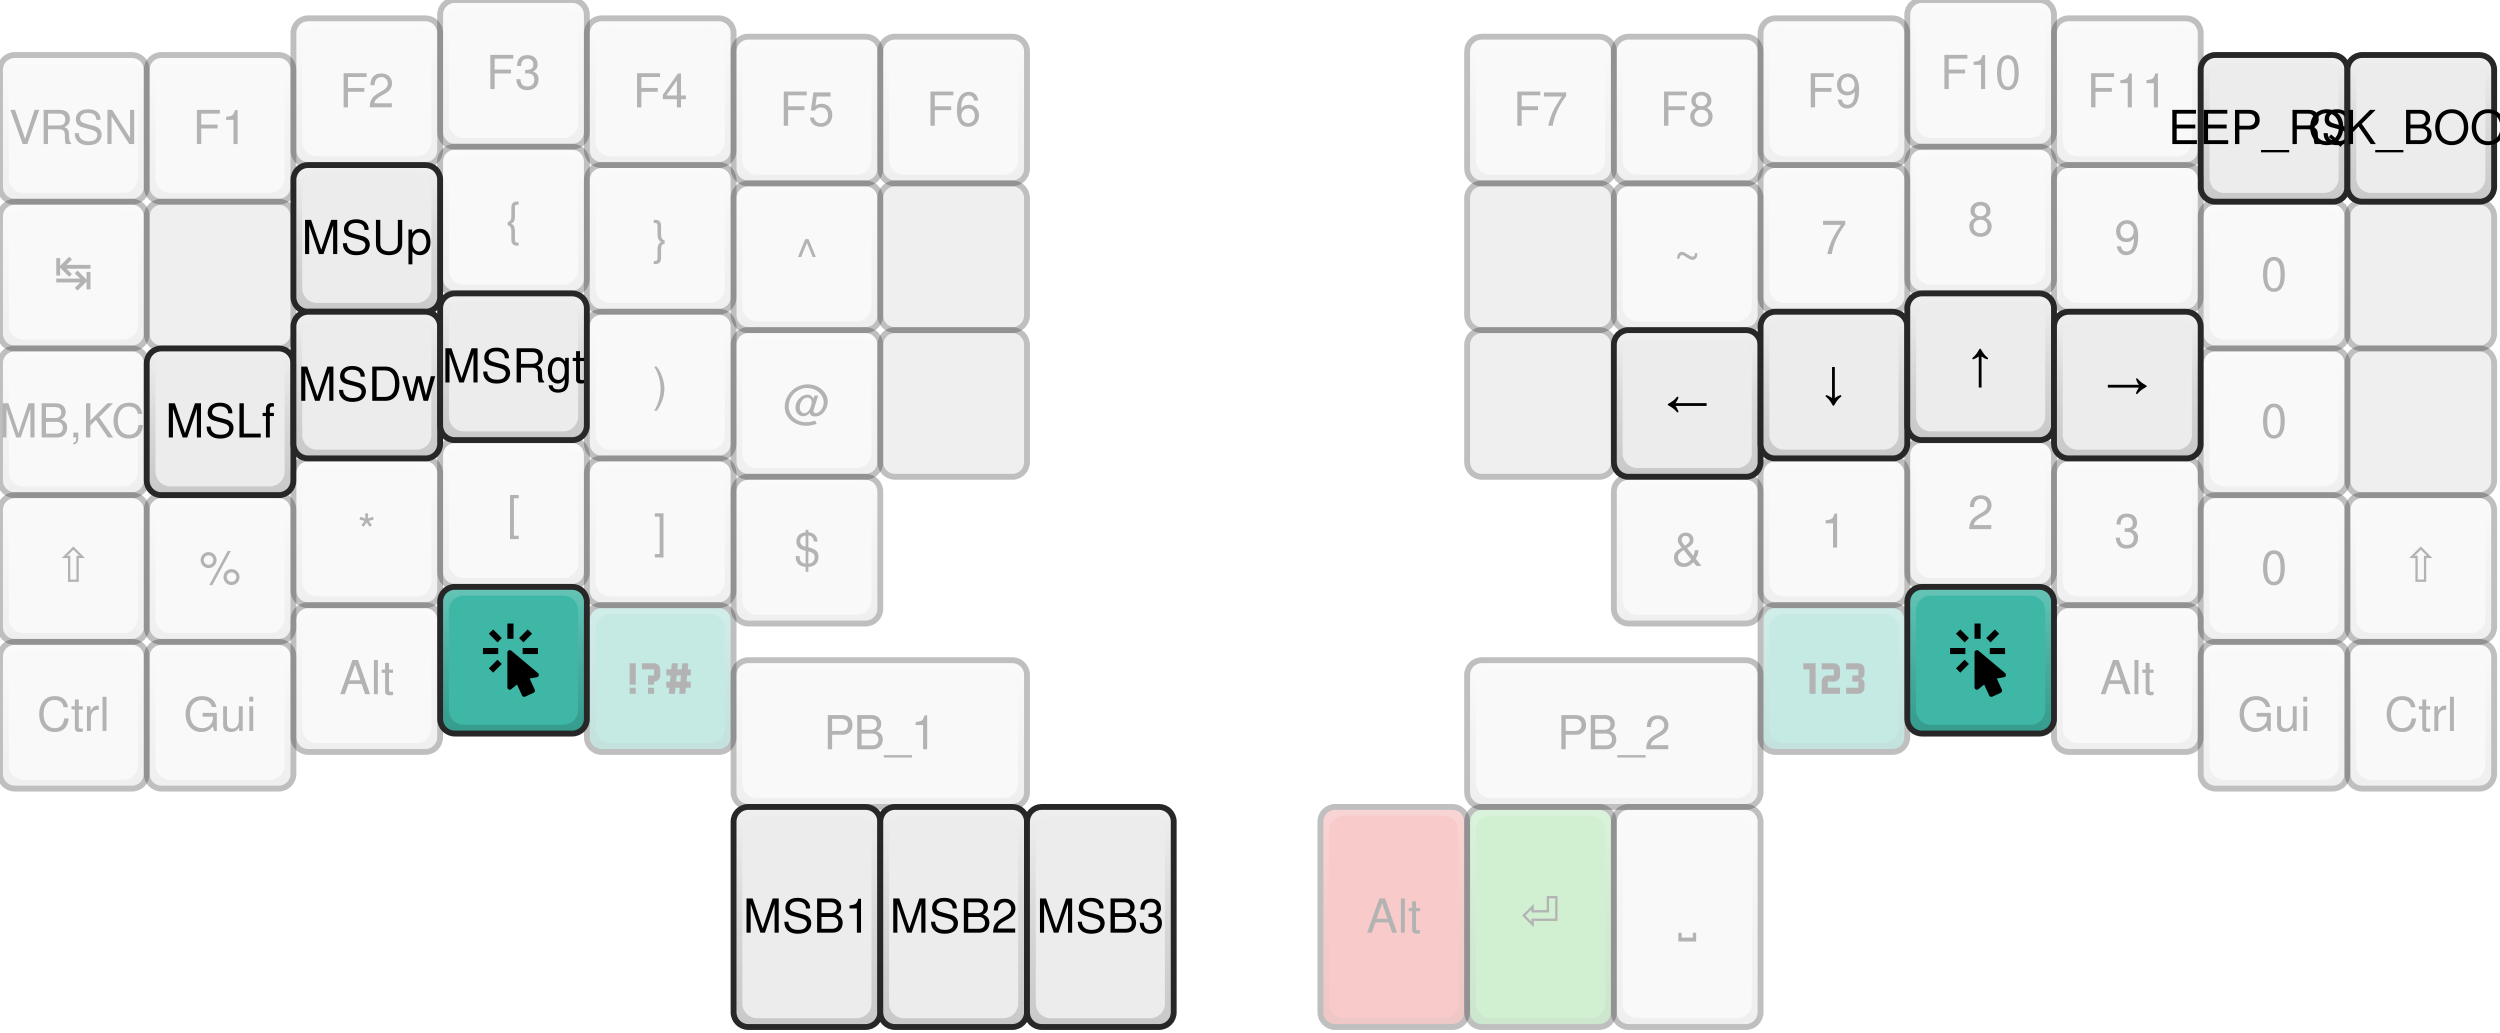
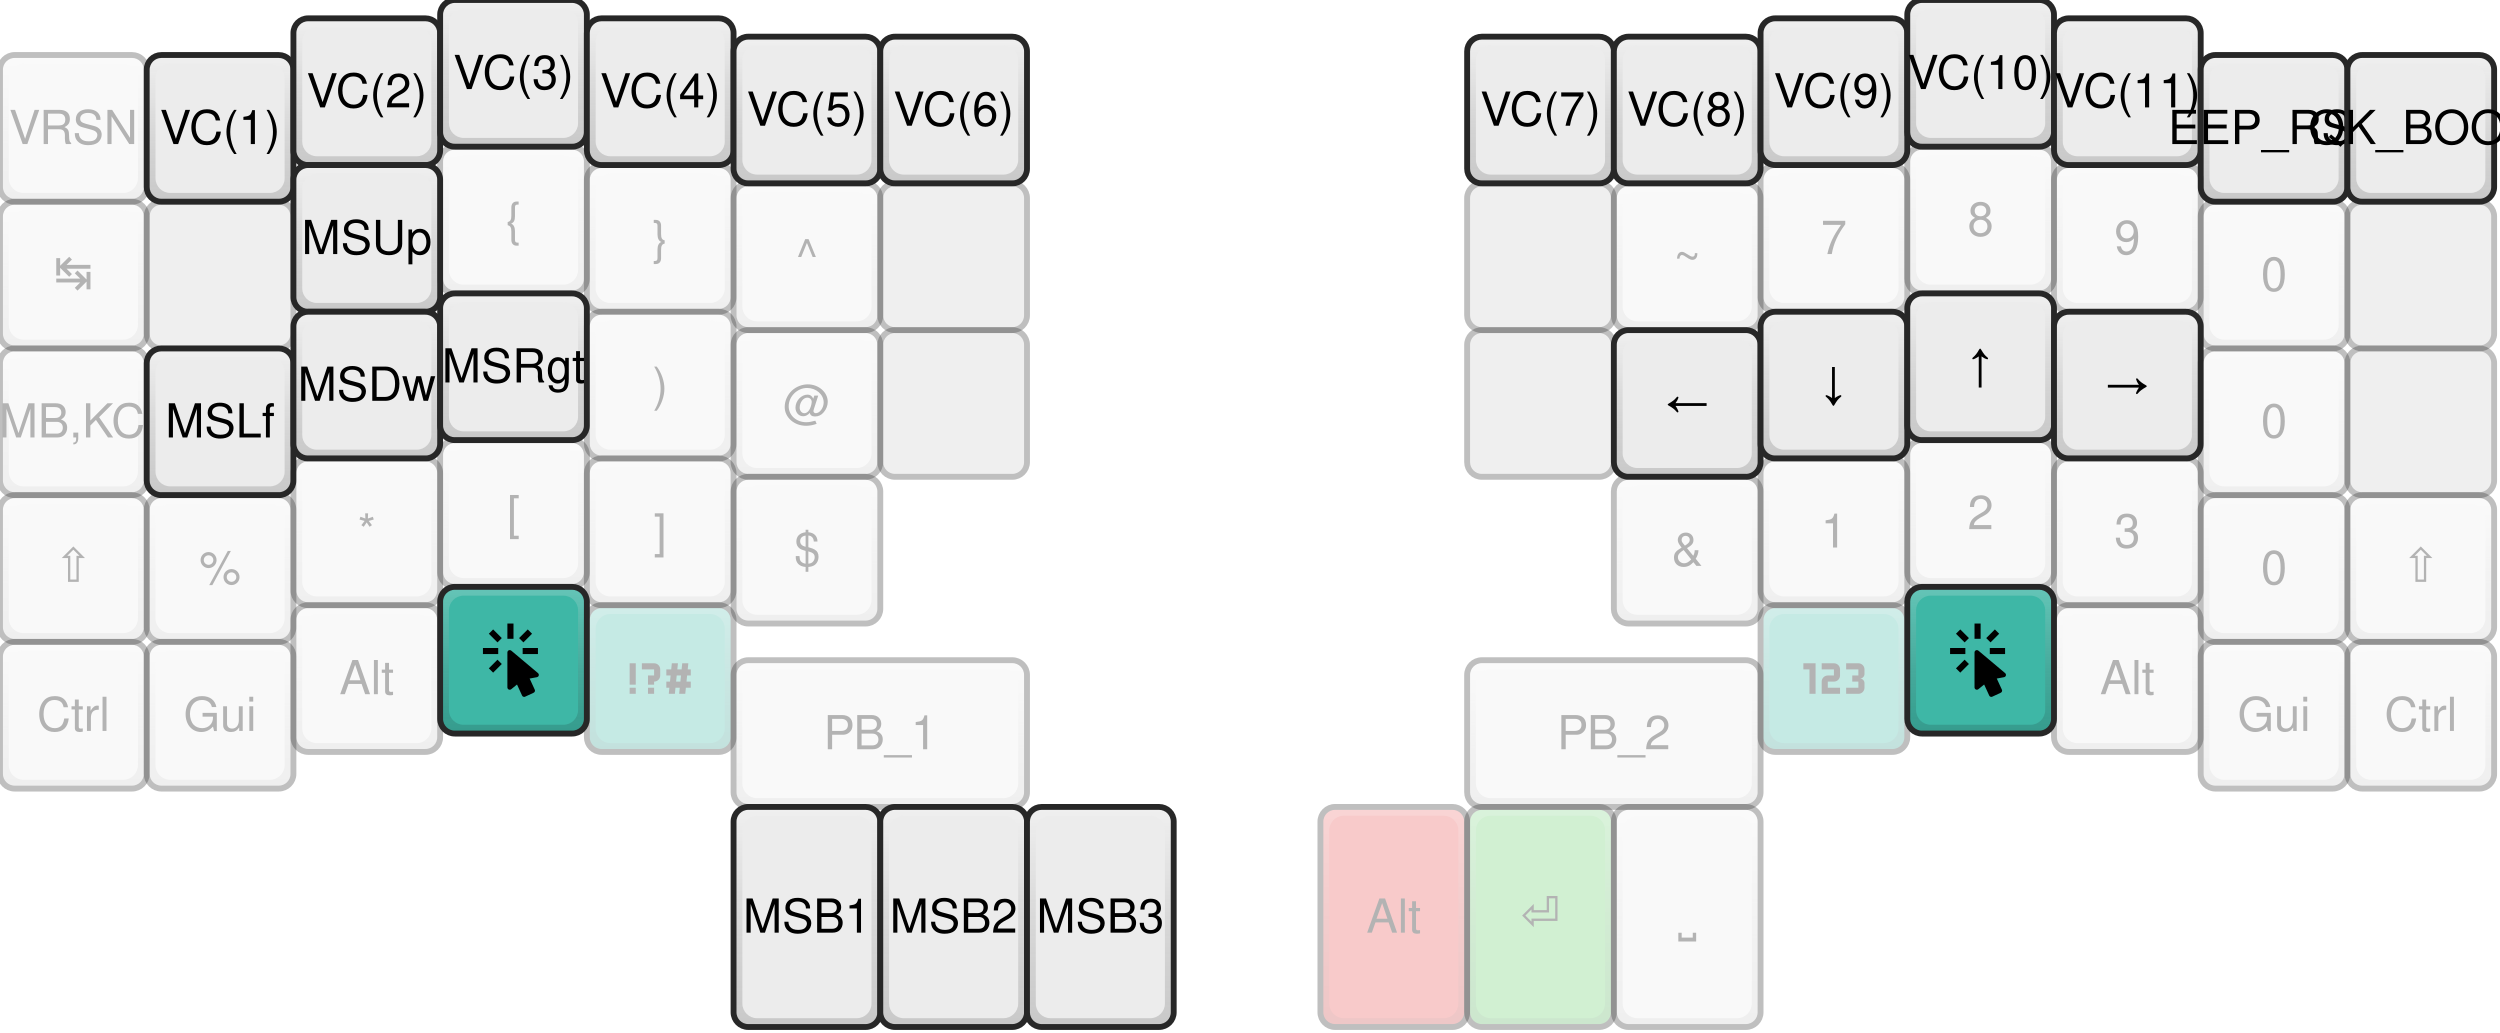
<svg xmlns="http://www.w3.org/2000/svg" width="852" height="352.0">
  <defs>
    <linearGradient id="keycap-border" x1="0%" y1="0%" x2="0%" y2="100%">
      <stop offset="0%" stop-color="rgba(255,255,255,0.2)" />
      <stop offset="100%" stop-color="rgba(0,0,0,0.15)" />
    </linearGradient>
  </defs>
  <g transform="translate(0, 18.75)" opacity="0.3">
    <rect rx="5" fill="#ececec" width="50" height="50" />
    <rect rx="5" stroke-width="2" stroke="#272727" fill="url(#keycap-border)" width="50" height="50" />
    <rect style="fill:#ececec;stroke-width:2" rx="5" x="3" y="3" width="44" height="44" />
    <text style="font-size:16px;color:#272727;font-family:'Helvetica', 'Arial', sans-serif;text-anchor:middle;dominant-baseline:middle" x="25.0" y="25.0">VRSN</text>
  </g>
-   <g transform="translate(50, 18.75)" opacity="0.3">
-     <rect rx="5" fill="#ececec" width="50" height="50" />
-     <rect rx="5" stroke-width="2" stroke="#272727" fill="url(#keycap-border)" width="50" height="50" />
-     <rect style="fill:#ececec;stroke-width:2" rx="5" x="3" y="3" width="44" height="44" />
-     <text style="font-size:16px;color:#272727;font-family:'Helvetica', 'Arial', sans-serif;text-anchor:middle;dominant-baseline:middle" x="25.0" y="25.0">F1</text>
-   </g>
-   <g transform="translate(100, 6.25)" opacity="0.3">
-     <rect rx="5" fill="#ececec" width="50" height="50" />
-     <rect rx="5" stroke-width="2" stroke="#272727" fill="url(#keycap-border)" width="50" height="50" />
-     <rect style="fill:#ececec;stroke-width:2" rx="5" x="3" y="3" width="44" height="44" />
-     <text style="font-size:16px;color:#272727;font-family:'Helvetica', 'Arial', sans-serif;text-anchor:middle;dominant-baseline:middle" x="25.0" y="25.0">F2</text>
-   </g>
-   <g transform="translate(150, 0)" opacity="0.3">
-     <rect rx="5" fill="#ececec" width="50" height="50" />
-     <rect rx="5" stroke-width="2" stroke="#272727" fill="url(#keycap-border)" width="50" height="50" />
-     <rect style="fill:#ececec;stroke-width:2" rx="5" x="3" y="3" width="44" height="44" />
-     <text style="font-size:16px;color:#272727;font-family:'Helvetica', 'Arial', sans-serif;text-anchor:middle;dominant-baseline:middle" x="25.0" y="25.0">F3</text>
-   </g>
-   <g transform="translate(200, 6.25)" opacity="0.3">
-     <rect rx="5" fill="#ececec" width="50" height="50" />
-     <rect rx="5" stroke-width="2" stroke="#272727" fill="url(#keycap-border)" width="50" height="50" />
-     <rect style="fill:#ececec;stroke-width:2" rx="5" x="3" y="3" width="44" height="44" />
-     <text style="font-size:16px;color:#272727;font-family:'Helvetica', 'Arial', sans-serif;text-anchor:middle;dominant-baseline:middle" x="25.0" y="25.0">F4</text>
-   </g>
-   <g transform="translate(250, 12.5)" opacity="0.3">
-     <rect rx="5" fill="#ececec" width="50" height="50" />
-     <rect rx="5" stroke-width="2" stroke="#272727" fill="url(#keycap-border)" width="50" height="50" />
-     <rect style="fill:#ececec;stroke-width:2" rx="5" x="3" y="3" width="44" height="44" />
-     <text style="font-size:16px;color:#272727;font-family:'Helvetica', 'Arial', sans-serif;text-anchor:middle;dominant-baseline:middle" x="25.0" y="25.0">F5</text>
-   </g>
-   <g transform="translate(300, 12.5)" opacity="0.3">
-     <rect rx="5" fill="#ececec" width="50" height="50" />
-     <rect rx="5" stroke-width="2" stroke="#272727" fill="url(#keycap-border)" width="50" height="50" />
-     <rect style="fill:#ececec;stroke-width:2" rx="5" x="3" y="3" width="44" height="44" />
-     <text style="font-size:16px;color:#272727;font-family:'Helvetica', 'Arial', sans-serif;text-anchor:middle;dominant-baseline:middle" x="25.0" y="25.0">F6</text>
-   </g>
-   <g transform="translate(500, 12.5)" opacity="0.3">
-     <rect rx="5" fill="#ececec" width="50" height="50" />
-     <rect rx="5" stroke-width="2" stroke="#272727" fill="url(#keycap-border)" width="50" height="50" />
-     <rect style="fill:#ececec;stroke-width:2" rx="5" x="3" y="3" width="44" height="44" />
-     <text style="font-size:16px;color:#272727;font-family:'Helvetica', 'Arial', sans-serif;text-anchor:middle;dominant-baseline:middle" x="25.0" y="25.0">F7</text>
-   </g>
-   <g transform="translate(550, 12.5)" opacity="0.3">
-     <rect rx="5" fill="#ececec" width="50" height="50" />
-     <rect rx="5" stroke-width="2" stroke="#272727" fill="url(#keycap-border)" width="50" height="50" />
-     <rect style="fill:#ececec;stroke-width:2" rx="5" x="3" y="3" width="44" height="44" />
-     <text style="font-size:16px;color:#272727;font-family:'Helvetica', 'Arial', sans-serif;text-anchor:middle;dominant-baseline:middle" x="25.0" y="25.0">F8</text>
-   </g>
-   <g transform="translate(600, 6.25)" opacity="0.3">
-     <rect rx="5" fill="#ececec" width="50" height="50" />
-     <rect rx="5" stroke-width="2" stroke="#272727" fill="url(#keycap-border)" width="50" height="50" />
-     <rect style="fill:#ececec;stroke-width:2" rx="5" x="3" y="3" width="44" height="44" />
-     <text style="font-size:16px;color:#272727;font-family:'Helvetica', 'Arial', sans-serif;text-anchor:middle;dominant-baseline:middle" x="25.0" y="25.0">F9</text>
-   </g>
-   <g transform="translate(650, 0)" opacity="0.3">
-     <rect rx="5" fill="#ececec" width="50" height="50" />
-     <rect rx="5" stroke-width="2" stroke="#272727" fill="url(#keycap-border)" width="50" height="50" />
-     <rect style="fill:#ececec;stroke-width:2" rx="5" x="3" y="3" width="44" height="44" />
-     <text style="font-size:16px;color:#272727;font-family:'Helvetica', 'Arial', sans-serif;text-anchor:middle;dominant-baseline:middle" x="25.0" y="25.0">F10</text>
-   </g>
-   <g transform="translate(700, 6.25)" opacity="0.3">
-     <rect rx="5" fill="#ececec" width="50" height="50" />
-     <rect rx="5" stroke-width="2" stroke="#272727" fill="url(#keycap-border)" width="50" height="50" />
-     <rect style="fill:#ececec;stroke-width:2" rx="5" x="3" y="3" width="44" height="44" />
-     <text style="font-size:16px;color:#272727;font-family:'Helvetica', 'Arial', sans-serif;text-anchor:middle;dominant-baseline:middle" x="25.0" y="25.0">F11</text>
+   <g transform="translate(50, 18.75)" opacity="1">
+     <rect rx="5" fill="#ececec" width="50" height="50" />
+     <rect rx="5" stroke-width="2" stroke="#272727" fill="url(#keycap-border)" width="50" height="50" />
+     <rect style="fill:#ececec;stroke-width:2" rx="5" x="3" y="3" width="44" height="44" />
+     <text style="font-size:16px;color:#272727;font-family:'Helvetica', 'Arial', sans-serif;text-anchor:middle;dominant-baseline:middle" x="25.0" y="25.0">VC(1)</text>
+   </g>
+   <g transform="translate(100, 6.25)" opacity="1">
+     <rect rx="5" fill="#ececec" width="50" height="50" />
+     <rect rx="5" stroke-width="2" stroke="#272727" fill="url(#keycap-border)" width="50" height="50" />
+     <rect style="fill:#ececec;stroke-width:2" rx="5" x="3" y="3" width="44" height="44" />
+     <text style="font-size:16px;color:#272727;font-family:'Helvetica', 'Arial', sans-serif;text-anchor:middle;dominant-baseline:middle" x="25.0" y="25.0">VC(2)</text>
+   </g>
+   <g transform="translate(150, 0)" opacity="1">
+     <rect rx="5" fill="#ececec" width="50" height="50" />
+     <rect rx="5" stroke-width="2" stroke="#272727" fill="url(#keycap-border)" width="50" height="50" />
+     <rect style="fill:#ececec;stroke-width:2" rx="5" x="3" y="3" width="44" height="44" />
+     <text style="font-size:16px;color:#272727;font-family:'Helvetica', 'Arial', sans-serif;text-anchor:middle;dominant-baseline:middle" x="25.0" y="25.0">VC(3)</text>
+   </g>
+   <g transform="translate(200, 6.25)" opacity="1">
+     <rect rx="5" fill="#ececec" width="50" height="50" />
+     <rect rx="5" stroke-width="2" stroke="#272727" fill="url(#keycap-border)" width="50" height="50" />
+     <rect style="fill:#ececec;stroke-width:2" rx="5" x="3" y="3" width="44" height="44" />
+     <text style="font-size:16px;color:#272727;font-family:'Helvetica', 'Arial', sans-serif;text-anchor:middle;dominant-baseline:middle" x="25.0" y="25.0">VC(4)</text>
+   </g>
+   <g transform="translate(250, 12.5)" opacity="1">
+     <rect rx="5" fill="#ececec" width="50" height="50" />
+     <rect rx="5" stroke-width="2" stroke="#272727" fill="url(#keycap-border)" width="50" height="50" />
+     <rect style="fill:#ececec;stroke-width:2" rx="5" x="3" y="3" width="44" height="44" />
+     <text style="font-size:16px;color:#272727;font-family:'Helvetica', 'Arial', sans-serif;text-anchor:middle;dominant-baseline:middle" x="25.0" y="25.0">VC(5)</text>
+   </g>
+   <g transform="translate(300, 12.5)" opacity="1">
+     <rect rx="5" fill="#ececec" width="50" height="50" />
+     <rect rx="5" stroke-width="2" stroke="#272727" fill="url(#keycap-border)" width="50" height="50" />
+     <rect style="fill:#ececec;stroke-width:2" rx="5" x="3" y="3" width="44" height="44" />
+     <text style="font-size:16px;color:#272727;font-family:'Helvetica', 'Arial', sans-serif;text-anchor:middle;dominant-baseline:middle" x="25.0" y="25.0">VC(6)</text>
+   </g>
+   <g transform="translate(500, 12.5)" opacity="1">
+     <rect rx="5" fill="#ececec" width="50" height="50" />
+     <rect rx="5" stroke-width="2" stroke="#272727" fill="url(#keycap-border)" width="50" height="50" />
+     <rect style="fill:#ececec;stroke-width:2" rx="5" x="3" y="3" width="44" height="44" />
+     <text style="font-size:16px;color:#272727;font-family:'Helvetica', 'Arial', sans-serif;text-anchor:middle;dominant-baseline:middle" x="25.0" y="25.0">VC(7)</text>
+   </g>
+   <g transform="translate(550, 12.5)" opacity="1">
+     <rect rx="5" fill="#ececec" width="50" height="50" />
+     <rect rx="5" stroke-width="2" stroke="#272727" fill="url(#keycap-border)" width="50" height="50" />
+     <rect style="fill:#ececec;stroke-width:2" rx="5" x="3" y="3" width="44" height="44" />
+     <text style="font-size:16px;color:#272727;font-family:'Helvetica', 'Arial', sans-serif;text-anchor:middle;dominant-baseline:middle" x="25.0" y="25.0">VC(8)</text>
+   </g>
+   <g transform="translate(600, 6.25)" opacity="1">
+     <rect rx="5" fill="#ececec" width="50" height="50" />
+     <rect rx="5" stroke-width="2" stroke="#272727" fill="url(#keycap-border)" width="50" height="50" />
+     <rect style="fill:#ececec;stroke-width:2" rx="5" x="3" y="3" width="44" height="44" />
+     <text style="font-size:16px;color:#272727;font-family:'Helvetica', 'Arial', sans-serif;text-anchor:middle;dominant-baseline:middle" x="25.0" y="25.0">VC(9)</text>
+   </g>
+   <g transform="translate(650, 0)" opacity="1">
+     <rect rx="5" fill="#ececec" width="50" height="50" />
+     <rect rx="5" stroke-width="2" stroke="#272727" fill="url(#keycap-border)" width="50" height="50" />
+     <rect style="fill:#ececec;stroke-width:2" rx="5" x="3" y="3" width="44" height="44" />
+     <text style="font-size:16px;color:#272727;font-family:'Helvetica', 'Arial', sans-serif;text-anchor:middle;dominant-baseline:middle" x="25.0" y="25.0">VC(10)</text>
+   </g>
+   <g transform="translate(700, 6.25)" opacity="1">
+     <rect rx="5" fill="#ececec" width="50" height="50" />
+     <rect rx="5" stroke-width="2" stroke="#272727" fill="url(#keycap-border)" width="50" height="50" />
+     <rect style="fill:#ececec;stroke-width:2" rx="5" x="3" y="3" width="44" height="44" />
+     <text style="font-size:16px;color:#272727;font-family:'Helvetica', 'Arial', sans-serif;text-anchor:middle;dominant-baseline:middle" x="25.0" y="25.0">VC(11)</text>
  </g>
  <g transform="translate(750, 18.75)" opacity="1">
    <rect rx="5" fill="#ececec" width="50" height="50" />
    <rect rx="5" stroke-width="2" stroke="#272727" fill="url(#keycap-border)" width="50" height="50" />
    <rect style="fill:#ececec;stroke-width:2" rx="5" x="3" y="3" width="44" height="44" />
    <text style="font-size:16px;color:#272727;font-family:'Helvetica', 'Arial', sans-serif;text-anchor:middle;dominant-baseline:middle" x="25.0" y="25.0">EEP_RST</text>
  </g>
  <g transform="translate(800, 18.75)" opacity="1">
    <rect rx="5" fill="#ececec" width="50" height="50" />
    <rect rx="5" stroke-width="2" stroke="#272727" fill="url(#keycap-border)" width="50" height="50" />
    <rect style="fill:#ececec;stroke-width:2" rx="5" x="3" y="3" width="44" height="44" />
    <text style="font-size:16px;color:#272727;font-family:'Helvetica', 'Arial', sans-serif;text-anchor:middle;dominant-baseline:middle" x="25.0" y="25.0">QK_BOOT</text>
  </g>
  <g transform="translate(0, 68.75)" opacity="0.3">
    <rect rx="5" fill="#ececec" width="50" height="50" />
    <rect rx="5" stroke-width="2" stroke="#272727" fill="url(#keycap-border)" width="50" height="50" />
    <rect style="fill:#ececec;stroke-width:2" rx="5" x="3" y="3" width="44" height="44" />
    <text style="font-size:16px;color:#272727;font-family:'Helvetica', 'Arial', sans-serif;text-anchor:middle;dominant-baseline:middle" x="25.0" y="25.0">↹</text>
  </g>
  <g transform="translate(50, 68.75)" opacity="0.3">
    <rect fill="#ececec" rx="5" width="50" height="50" />
    <rect stroke-width="2" stroke="#272727" fill="rgba(0,0,0,0.15)" rx="5" width="50" height="50" />
  </g>
  <g transform="translate(100, 56.25)" opacity="1">
    <rect rx="5" fill="#ececec" width="50" height="50" />
    <rect rx="5" stroke-width="2" stroke="#272727" fill="url(#keycap-border)" width="50" height="50" />
    <rect style="fill:#ececec;stroke-width:2" rx="5" x="3" y="3" width="44" height="44" />
    <text style="font-size:16px;color:#272727;font-family:'Helvetica', 'Arial', sans-serif;text-anchor:middle;dominant-baseline:middle" x="25.0" y="25.0">MSUp</text>
  </g>
  <g transform="translate(150, 50)" opacity="0.3">
    <rect rx="5" fill="#ececec" width="50" height="50" />
    <rect rx="5" stroke-width="2" stroke="#272727" fill="url(#keycap-border)" width="50" height="50" />
    <rect style="fill:#ececec;stroke-width:2" rx="5" x="3" y="3" width="44" height="44" />
    <text style="font-size:16px;color:#272727;font-family:'Helvetica', 'Arial', sans-serif;text-anchor:middle;dominant-baseline:middle" x="25.0" y="25.0">{</text>
  </g>
  <g transform="translate(200, 56.25)" opacity="0.3">
    <rect rx="5" fill="#ececec" width="50" height="50" />
    <rect rx="5" stroke-width="2" stroke="#272727" fill="url(#keycap-border)" width="50" height="50" />
    <rect style="fill:#ececec;stroke-width:2" rx="5" x="3" y="3" width="44" height="44" />
    <text style="font-size:16px;color:#272727;font-family:'Helvetica', 'Arial', sans-serif;text-anchor:middle;dominant-baseline:middle" x="25.0" y="25.0">}</text>
  </g>
  <g transform="translate(250, 62.5)" opacity="0.3">
    <rect rx="5" fill="#ececec" width="50" height="50" />
    <rect rx="5" stroke-width="2" stroke="#272727" fill="url(#keycap-border)" width="50" height="50" />
    <rect style="fill:#ececec;stroke-width:2" rx="5" x="3" y="3" width="44" height="44" />
    <text style="font-size:16px;color:#272727;font-family:'Helvetica', 'Arial', sans-serif;text-anchor:middle;dominant-baseline:middle" x="25.0" y="25.0">^</text>
  </g>
  <g transform="translate(300, 62.5)" opacity="0.3">
    <rect fill="#ececec" rx="5" width="50" height="50" />
    <rect stroke-width="2" stroke="#272727" fill="rgba(0,0,0,0.15)" rx="5" width="50" height="50" />
  </g>
  <g transform="translate(500, 62.5)" opacity="0.3">
    <rect fill="#ececec" rx="5" width="50" height="50" />
    <rect stroke-width="2" stroke="#272727" fill="rgba(0,0,0,0.15)" rx="5" width="50" height="50" />
  </g>
  <g transform="translate(550, 62.5)" opacity="0.3">
    <rect rx="5" fill="#ececec" width="50" height="50" />
    <rect rx="5" stroke-width="2" stroke="#272727" fill="url(#keycap-border)" width="50" height="50" />
    <rect style="fill:#ececec;stroke-width:2" rx="5" x="3" y="3" width="44" height="44" />
    <text style="font-size:16px;color:#272727;font-family:'Helvetica', 'Arial', sans-serif;text-anchor:middle;dominant-baseline:middle" x="25.0" y="25.0">~</text>
  </g>
  <g transform="translate(600, 56.25)" opacity="0.3">
    <rect rx="5" fill="#ececec" width="50" height="50" />
    <rect rx="5" stroke-width="2" stroke="#272727" fill="url(#keycap-border)" width="50" height="50" />
    <rect style="fill:#ececec;stroke-width:2" rx="5" x="3" y="3" width="44" height="44" />
    <text style="font-size:16px;color:#272727;font-family:'Helvetica', 'Arial', sans-serif;text-anchor:middle;dominant-baseline:middle" x="25.0" y="25.0">7</text>
  </g>
  <g transform="translate(650, 50)" opacity="0.3">
    <rect rx="5" fill="#ececec" width="50" height="50" />
    <rect rx="5" stroke-width="2" stroke="#272727" fill="url(#keycap-border)" width="50" height="50" />
    <rect style="fill:#ececec;stroke-width:2" rx="5" x="3" y="3" width="44" height="44" />
    <text style="font-size:16px;color:#272727;font-family:'Helvetica', 'Arial', sans-serif;text-anchor:middle;dominant-baseline:middle" x="25.0" y="25.0">8</text>
  </g>
  <g transform="translate(700, 56.25)" opacity="0.3">
    <rect rx="5" fill="#ececec" width="50" height="50" />
    <rect rx="5" stroke-width="2" stroke="#272727" fill="url(#keycap-border)" width="50" height="50" />
    <rect style="fill:#ececec;stroke-width:2" rx="5" x="3" y="3" width="44" height="44" />
    <text style="font-size:16px;color:#272727;font-family:'Helvetica', 'Arial', sans-serif;text-anchor:middle;dominant-baseline:middle" x="25.0" y="25.0">9</text>
  </g>
  <g transform="translate(750, 68.75)" opacity="0.3">
    <rect rx="5" fill="#ececec" width="50" height="50" />
    <rect rx="5" stroke-width="2" stroke="#272727" fill="url(#keycap-border)" width="50" height="50" />
    <rect style="fill:#ececec;stroke-width:2" rx="5" x="3" y="3" width="44" height="44" />
    <text style="font-size:16px;color:#272727;font-family:'Helvetica', 'Arial', sans-serif;text-anchor:middle;dominant-baseline:middle" x="25.0" y="25.0">0</text>
  </g>
  <g transform="translate(800, 68.75)" opacity="0.3">
    <rect fill="#ececec" rx="5" width="50" height="50" />
    <rect stroke-width="2" stroke="#272727" fill="rgba(0,0,0,0.15)" rx="5" width="50" height="50" />
  </g>
  <g transform="translate(0, 118.75)" opacity="0.3">
    <rect rx="5" fill="#ececec" width="50" height="50" />
    <rect rx="5" stroke-width="2" stroke="#272727" fill="url(#keycap-border)" width="50" height="50" />
    <rect style="fill:#ececec;stroke-width:2" rx="5" x="3" y="3" width="44" height="44" />
    <text style="font-size:16px;color:#272727;font-family:'Helvetica', 'Arial', sans-serif;text-anchor:middle;dominant-baseline:middle" x="25.0" y="25.0">LT(NUMB,KC_ESC)</text>
  </g>
  <g transform="translate(50, 118.75)" opacity="1">
    <rect rx="5" fill="#ececec" width="50" height="50" />
    <rect rx="5" stroke-width="2" stroke="#272727" fill="url(#keycap-border)" width="50" height="50" />
    <rect style="fill:#ececec;stroke-width:2" rx="5" x="3" y="3" width="44" height="44" />
    <text style="font-size:16px;color:#272727;font-family:'Helvetica', 'Arial', sans-serif;text-anchor:middle;dominant-baseline:middle" x="25.0" y="25.0">MSLf</text>
  </g>
  <g transform="translate(100, 106.25)" opacity="1">
    <rect rx="5" fill="#ececec" width="50" height="50" />
    <rect rx="5" stroke-width="2" stroke="#272727" fill="url(#keycap-border)" width="50" height="50" />
    <rect style="fill:#ececec;stroke-width:2" rx="5" x="3" y="3" width="44" height="44" />
    <text style="font-size:16px;color:#272727;font-family:'Helvetica', 'Arial', sans-serif;text-anchor:middle;dominant-baseline:middle" x="25.0" y="25.0">MSDw</text>
  </g>
  <g transform="translate(150, 100)" opacity="1">
    <rect rx="5" fill="#ececec" width="50" height="50" />
    <rect rx="5" stroke-width="2" stroke="#272727" fill="url(#keycap-border)" width="50" height="50" />
    <rect style="fill:#ececec;stroke-width:2" rx="5" x="3" y="3" width="44" height="44" />
    <text style="font-size:16px;color:#272727;font-family:'Helvetica', 'Arial', sans-serif;text-anchor:middle;dominant-baseline:middle" x="25.0" y="25.0">MSRgt</text>
  </g>
  <g transform="translate(200, 106.25)" opacity="0.3">
    <rect rx="5" fill="#ececec" width="50" height="50" />
    <rect rx="5" stroke-width="2" stroke="#272727" fill="url(#keycap-border)" width="50" height="50" />
    <rect style="fill:#ececec;stroke-width:2" rx="5" x="3" y="3" width="44" height="44" />
    <text style="font-size:16px;color:#272727;font-family:'Helvetica', 'Arial', sans-serif;text-anchor:middle;dominant-baseline:middle" x="25.0" y="25.0">)</text>
  </g>
  <g transform="translate(250, 112.5)" opacity="0.3">
    <rect rx="5" fill="#ececec" width="50" height="50" />
    <rect rx="5" stroke-width="2" stroke="#272727" fill="url(#keycap-border)" width="50" height="50" />
    <rect style="fill:#ececec;stroke-width:2" rx="5" x="3" y="3" width="44" height="44" />
    <text style="font-size:16px;color:#272727;font-family:'Helvetica', 'Arial', sans-serif;text-anchor:middle;dominant-baseline:middle" x="25.0" y="25.0">@</text>
  </g>
  <g transform="translate(300, 112.5)" opacity="0.3">
    <rect fill="#ececec" rx="5" width="50" height="50" />
    <rect stroke-width="2" stroke="#272727" fill="rgba(0,0,0,0.15)" rx="5" width="50" height="50" />
  </g>
  <g transform="translate(500, 112.5)" opacity="0.3">
    <rect fill="#ececec" rx="5" width="50" height="50" />
    <rect stroke-width="2" stroke="#272727" fill="rgba(0,0,0,0.15)" rx="5" width="50" height="50" />
  </g>
  <g transform="translate(550, 112.5)" opacity="1">
    <rect rx="5" fill="#ececec" width="50" height="50" />
    <rect rx="5" stroke-width="2" stroke="#272727" fill="url(#keycap-border)" width="50" height="50" />
    <rect style="fill:#ececec;stroke-width:2" rx="5" x="3" y="3" width="44" height="44" />
    <text style="font-size:16px;color:#272727;font-family:'Helvetica', 'Arial', sans-serif;text-anchor:middle;dominant-baseline:middle" x="25.0" y="25.0">←</text>
  </g>
  <g transform="translate(600, 106.25)" opacity="1">
    <rect rx="5" fill="#ececec" width="50" height="50" />
    <rect rx="5" stroke-width="2" stroke="#272727" fill="url(#keycap-border)" width="50" height="50" />
    <rect style="fill:#ececec;stroke-width:2" rx="5" x="3" y="3" width="44" height="44" />
    <text style="font-size:16px;color:#272727;font-family:'Helvetica', 'Arial', sans-serif;text-anchor:middle;dominant-baseline:middle" x="25.0" y="25.0">↓</text>
  </g>
  <g transform="translate(650, 100)" opacity="1">
    <rect rx="5" fill="#ececec" width="50" height="50" />
    <rect rx="5" stroke-width="2" stroke="#272727" fill="url(#keycap-border)" width="50" height="50" />
    <rect style="fill:#ececec;stroke-width:2" rx="5" x="3" y="3" width="44" height="44" />
    <text style="font-size:16px;color:#272727;font-family:'Helvetica', 'Arial', sans-serif;text-anchor:middle;dominant-baseline:middle" x="25.0" y="25.0">↑</text>
  </g>
  <g transform="translate(700, 106.25)" opacity="1">
    <rect rx="5" fill="#ececec" width="50" height="50" />
    <rect rx="5" stroke-width="2" stroke="#272727" fill="url(#keycap-border)" width="50" height="50" />
    <rect style="fill:#ececec;stroke-width:2" rx="5" x="3" y="3" width="44" height="44" />
    <text style="font-size:16px;color:#272727;font-family:'Helvetica', 'Arial', sans-serif;text-anchor:middle;dominant-baseline:middle" x="25.0" y="25.0">→</text>
  </g>
  <g transform="translate(750, 118.75)" opacity="0.3">
    <rect rx="5" fill="#ececec" width="50" height="50" />
    <rect rx="5" stroke-width="2" stroke="#272727" fill="url(#keycap-border)" width="50" height="50" />
    <rect style="fill:#ececec;stroke-width:2" rx="5" x="3" y="3" width="44" height="44" />
    <text style="font-size:16px;color:#272727;font-family:'Helvetica', 'Arial', sans-serif;text-anchor:middle;dominant-baseline:middle" x="25.0" y="25.0">0</text>
  </g>
  <g transform="translate(800, 118.75)" opacity="0.3">
    <rect fill="#ececec" rx="5" width="50" height="50" />
    <rect stroke-width="2" stroke="#272727" fill="rgba(0,0,0,0.15)" rx="5" width="50" height="50" />
  </g>
  <g transform="translate(0, 168.75)" opacity="0.3">
    <rect rx="5" fill="#ececec" width="50" height="50" />
    <rect rx="5" stroke-width="2" stroke="#272727" fill="url(#keycap-border)" width="50" height="50" />
    <rect style="fill:#ececec;stroke-width:2" rx="5" x="3" y="3" width="44" height="44" />
    <text style="font-size:16px;color:#272727;font-family:'Helvetica', 'Arial', sans-serif;text-anchor:middle;dominant-baseline:middle" x="25.0" y="25.0">⇧</text>
  </g>
  <g transform="translate(50, 168.75)" opacity="0.3">
    <rect rx="5" fill="#ececec" width="50" height="50" />
    <rect rx="5" stroke-width="2" stroke="#272727" fill="url(#keycap-border)" width="50" height="50" />
    <rect style="fill:#ececec;stroke-width:2" rx="5" x="3" y="3" width="44" height="44" />
    <text style="font-size:16px;color:#272727;font-family:'Helvetica', 'Arial', sans-serif;text-anchor:middle;dominant-baseline:middle" x="25.0" y="25.0">%</text>
  </g>
  <g transform="translate(100, 156.25)" opacity="0.3">
    <rect rx="5" fill="#ececec" width="50" height="50" />
    <rect rx="5" stroke-width="2" stroke="#272727" fill="url(#keycap-border)" width="50" height="50" />
    <rect style="fill:#ececec;stroke-width:2" rx="5" x="3" y="3" width="44" height="44" />
    <text style="font-size:16px;color:#272727;font-family:'Helvetica', 'Arial', sans-serif;text-anchor:middle;dominant-baseline:middle" x="25.0" y="25.0">*</text>
  </g>
  <g transform="translate(150, 150)" opacity="0.3">
    <rect rx="5" fill="#ececec" width="50" height="50" />
    <rect rx="5" stroke-width="2" stroke="#272727" fill="url(#keycap-border)" width="50" height="50" />
    <rect style="fill:#ececec;stroke-width:2" rx="5" x="3" y="3" width="44" height="44" />
    <text style="font-size:16px;color:#272727;font-family:'Helvetica', 'Arial', sans-serif;text-anchor:middle;dominant-baseline:middle" x="25.0" y="25.0">[</text>
  </g>
  <g transform="translate(200, 156.25)" opacity="0.3">
    <rect rx="5" fill="#ececec" width="50" height="50" />
    <rect rx="5" stroke-width="2" stroke="#272727" fill="url(#keycap-border)" width="50" height="50" />
    <rect style="fill:#ececec;stroke-width:2" rx="5" x="3" y="3" width="44" height="44" />
    <text style="font-size:16px;color:#272727;font-family:'Helvetica', 'Arial', sans-serif;text-anchor:middle;dominant-baseline:middle" x="25.0" y="25.0">]</text>
  </g>
  <g transform="translate(250, 162.5)" opacity="0.3">
    <rect rx="5" fill="#ececec" width="50" height="50" />
    <rect rx="5" stroke-width="2" stroke="#272727" fill="url(#keycap-border)" width="50" height="50" />
    <rect style="fill:#ececec;stroke-width:2" rx="5" x="3" y="3" width="44" height="44" />
    <text style="font-size:16px;color:#272727;font-family:'Helvetica', 'Arial', sans-serif;text-anchor:middle;dominant-baseline:middle" x="25.0" y="25.0">$</text>
  </g>
  <g transform="translate(550, 162.5)" opacity="0.3">
    <rect rx="5" fill="#ececec" width="50" height="50" />
    <rect rx="5" stroke-width="2" stroke="#272727" fill="url(#keycap-border)" width="50" height="50" />
    <rect style="fill:#ececec;stroke-width:2" rx="5" x="3" y="3" width="44" height="44" />
    <text style="font-size:16px;color:#272727;font-family:'Helvetica', 'Arial', sans-serif;text-anchor:middle;dominant-baseline:middle" x="25.0" y="25.0">&amp;</text>
  </g>
  <g transform="translate(600, 156.25)" opacity="0.3">
    <rect rx="5" fill="#ececec" width="50" height="50" />
    <rect rx="5" stroke-width="2" stroke="#272727" fill="url(#keycap-border)" width="50" height="50" />
    <rect style="fill:#ececec;stroke-width:2" rx="5" x="3" y="3" width="44" height="44" />
    <text style="font-size:16px;color:#272727;font-family:'Helvetica', 'Arial', sans-serif;text-anchor:middle;dominant-baseline:middle" x="25.0" y="25.0">1</text>
  </g>
  <g transform="translate(650, 150)" opacity="0.3">
    <rect rx="5" fill="#ececec" width="50" height="50" />
    <rect rx="5" stroke-width="2" stroke="#272727" fill="url(#keycap-border)" width="50" height="50" />
    <rect style="fill:#ececec;stroke-width:2" rx="5" x="3" y="3" width="44" height="44" />
    <text style="font-size:16px;color:#272727;font-family:'Helvetica', 'Arial', sans-serif;text-anchor:middle;dominant-baseline:middle" x="25.0" y="25.0">2</text>
  </g>
  <g transform="translate(700, 156.25)" opacity="0.3">
    <rect rx="5" fill="#ececec" width="50" height="50" />
    <rect rx="5" stroke-width="2" stroke="#272727" fill="url(#keycap-border)" width="50" height="50" />
    <rect style="fill:#ececec;stroke-width:2" rx="5" x="3" y="3" width="44" height="44" />
    <text style="font-size:16px;color:#272727;font-family:'Helvetica', 'Arial', sans-serif;text-anchor:middle;dominant-baseline:middle" x="25.0" y="25.0">3</text>
  </g>
  <g transform="translate(750, 168.75)" opacity="0.3">
    <rect rx="5" fill="#ececec" width="50" height="50" />
    <rect rx="5" stroke-width="2" stroke="#272727" fill="url(#keycap-border)" width="50" height="50" />
    <rect style="fill:#ececec;stroke-width:2" rx="5" x="3" y="3" width="44" height="44" />
    <text style="font-size:16px;color:#272727;font-family:'Helvetica', 'Arial', sans-serif;text-anchor:middle;dominant-baseline:middle" x="25.0" y="25.0">0</text>
  </g>
  <g transform="translate(800, 168.75)" opacity="0.3">
    <rect rx="5" fill="#ececec" width="50" height="50" />
    <rect rx="5" stroke-width="2" stroke="#272727" fill="url(#keycap-border)" width="50" height="50" />
    <rect style="fill:#ececec;stroke-width:2" rx="5" x="3" y="3" width="44" height="44" />
    <text style="font-size:16px;color:#272727;font-family:'Helvetica', 'Arial', sans-serif;text-anchor:middle;dominant-baseline:middle" x="25.0" y="25.0">⇧</text>
  </g>
  <g transform="translate(0, 218.75)" opacity="0.3">
    <rect rx="5" fill="#ececec" width="50" height="50" />
    <rect rx="5" stroke-width="2" stroke="#272727" fill="url(#keycap-border)" width="50" height="50" />
    <rect style="fill:#ececec;stroke-width:2" rx="5" x="3" y="3" width="44" height="44" />
    <text style="font-size:16px;color:#272727;font-family:'Helvetica', 'Arial', sans-serif;text-anchor:middle;dominant-baseline:middle" x="25.0" y="25.0">Ctrl</text>
  </g>
  <g transform="translate(50, 218.75)" opacity="0.3">
    <rect rx="5" fill="#ececec" width="50" height="50" />
    <rect rx="5" stroke-width="2" stroke="#272727" fill="url(#keycap-border)" width="50" height="50" />
    <rect style="fill:#ececec;stroke-width:2" rx="5" x="3" y="3" width="44" height="44" />
    <text style="font-size:16px;color:#272727;font-family:'Helvetica', 'Arial', sans-serif;text-anchor:middle;dominant-baseline:middle" x="25.0" y="25.0">Gui</text>
  </g>
  <g transform="translate(100, 206.25)" opacity="0.3">
    <rect rx="5" fill="#ececec" width="50" height="50" />
    <rect rx="5" stroke-width="2" stroke="#272727" fill="url(#keycap-border)" width="50" height="50" />
    <rect style="fill:#ececec;stroke-width:2" rx="5" x="3" y="3" width="44" height="44" />
    <text style="font-size:16px;color:#272727;font-family:'Helvetica', 'Arial', sans-serif;text-anchor:middle;dominant-baseline:middle" x="25.0" y="25.0">Alt</text>
  </g>
  <g transform="translate(150, 200)" opacity="1">
    <rect rx="5" fill="#3eb7a6" width="50" height="50" />
    <rect rx="5" stroke-width="2" stroke="#272727" fill="url(#keycap-border)" width="50" height="50" />
    <rect style="fill:#3eb7a6;stroke-width:2" rx="5" x="3" y="3" width="44" height="44" />
    <svg x="12.5" y="12.5" width="25" height="25">
      <svg viewBox="0 0 24 24">
        <path d="M10.76,8.69A0.76,0.76 0 0,0 10,9.45V20.9C10,21.32 10.34,21.66 10.76,21.66C10.95,21.66 11.11,21.6 11.24,21.5L13.15,19.95L14.81,23.57C14.94,23.84 15.21,24 15.5,24C15.61,24 15.72,24 15.83,23.92L18.59,22.64C18.97,22.46 19.15,22 18.95,21.63L17.28,18L19.69,17.55C19.85,17.5 20,17.43 20.12,17.29C20.39,16.97 20.35,16.5 20,16.21L11.26,8.86L11.25,8.87C11.12,8.76 10.95,8.69 10.76,8.69M15,10V8H20V10H15M13.83,4.76L16.66,1.93L18.07,3.34L15.24,6.17L13.83,4.76M10,0H12V5H10V0M3.93,14.66L6.76,11.83L8.17,13.24L5.34,16.07L3.93,14.66M3.93,3.34L5.34,1.93L8.17,4.76L6.76,6.17L3.93,3.34M7,10H2V8H7V10" />
      </svg>
    </svg>
  </g>
  <g transform="translate(200, 206.25)" opacity="0.3">
    <rect rx="5" fill="#3eb7a6" width="50" height="50" />
    <rect rx="5" stroke-width="2" stroke="#272727" fill="url(#keycap-border)" width="50" height="50" />
    <rect style="fill:#3eb7a6;stroke-width:2" rx="5" x="3" y="3" width="44" height="44" />
    <svg x="12.5" y="12.5" width="25" height="25">
      <svg viewBox="0 0 24 24">
        <path d="M2 7V14H4V7H2M6 7V9H10V11H8V14H10V13C11.11 13 12 12.11 12 11V9C12 7.89 11.11 7 10 7H6M15.8 7L15.6 9H14V11H15.4L15.2 13H14V15H15L14.8 17H16.8L17 15H18.4L18.2 17H20.2L20.4 15H22V13H20.6L20.8 11H22V9H21L21.2 7H19.2L19 9H17.6L17.8 7H15.8M17.4 11H18.8L18.6 13H17.2L17.4 11M2 15V17H4V15H2M8 15V17H10V15H8Z" />
      </svg>
    </svg>
  </g>
  <g transform="translate(250, 225.0)" opacity="0.3">
    <rect rx="5" fill="#ececec" width="100" height="50" />
    <rect rx="5" stroke-width="2" stroke="#272727" fill="url(#keycap-border)" width="100" height="50" />
    <rect style="fill:#ececec;stroke-width:2" rx="5" x="3" y="3" width="94" height="44" />
    <text style="font-size:16px;color:#272727;font-family:'Helvetica', 'Arial', sans-serif;text-anchor:middle;dominant-baseline:middle" x="50.0" y="25.0">PB_1</text>
  </g>
  <g transform="translate(500, 225.0)" opacity="0.3">
    <rect rx="5" fill="#ececec" width="100" height="50" />
    <rect rx="5" stroke-width="2" stroke="#272727" fill="url(#keycap-border)" width="100" height="50" />
    <rect style="fill:#ececec;stroke-width:2" rx="5" x="3" y="3" width="94" height="44" />
    <text style="font-size:16px;color:#272727;font-family:'Helvetica', 'Arial', sans-serif;text-anchor:middle;dominant-baseline:middle" x="50.0" y="25.0">PB_2</text>
  </g>
  <g transform="translate(600, 206.25)" opacity="0.3">
    <rect rx="5" fill="#3eb7a6" width="50" height="50" />
    <rect rx="5" stroke-width="2" stroke="#272727" fill="url(#keycap-border)" width="50" height="50" />
    <rect style="fill:#3eb7a6;stroke-width:2" rx="5" x="3" y="3" width="44" height="44" />
    <svg x="12.5" y="12.5" width="25" height="25">
      <svg viewBox="0 0 24 24">
        <path d="M4,17V9H2V7H6V17H4M22,15C22,16.11 21.1,17 20,17H16V15H20V13H18V11H20V9H16V7H20A2,2 0 0,1 22,9V10.5A1.5,1.5 0 0,1 20.5,12A1.5,1.5 0 0,1 22,13.5V15M14,15V17H8V13C8,11.89 8.9,11 10,11H12V9H8V7H12A2,2 0 0,1 14,9V11C14,12.11 13.1,13 12,13H10V15H14Z" />
      </svg>
    </svg>
  </g>
  <g transform="translate(650, 200)" opacity="1">
    <rect rx="5" fill="#3eb7a6" width="50" height="50" />
    <rect rx="5" stroke-width="2" stroke="#272727" fill="url(#keycap-border)" width="50" height="50" />
    <rect style="fill:#3eb7a6;stroke-width:2" rx="5" x="3" y="3" width="44" height="44" />
    <svg x="12.5" y="12.5" width="25" height="25">
      <svg viewBox="0 0 24 24">
        <path d="M10.76,8.69A0.76,0.76 0 0,0 10,9.45V20.9C10,21.32 10.34,21.66 10.76,21.66C10.95,21.66 11.11,21.6 11.24,21.5L13.15,19.95L14.81,23.57C14.94,23.84 15.21,24 15.5,24C15.61,24 15.72,24 15.83,23.92L18.59,22.64C18.97,22.46 19.15,22 18.95,21.63L17.28,18L19.69,17.55C19.85,17.5 20,17.43 20.12,17.29C20.39,16.97 20.35,16.5 20,16.21L11.26,8.86L11.25,8.87C11.12,8.76 10.95,8.69 10.76,8.69M15,10V8H20V10H15M13.83,4.76L16.66,1.93L18.07,3.34L15.24,6.17L13.83,4.76M10,0H12V5H10V0M3.93,14.66L6.76,11.83L8.17,13.24L5.34,16.07L3.93,14.66M3.93,3.34L5.34,1.93L8.17,4.76L6.76,6.17L3.93,3.34M7,10H2V8H7V10" />
      </svg>
    </svg>
  </g>
  <g transform="translate(700, 206.25)" opacity="0.3">
    <rect rx="5" fill="#ececec" width="50" height="50" />
    <rect rx="5" stroke-width="2" stroke="#272727" fill="url(#keycap-border)" width="50" height="50" />
    <rect style="fill:#ececec;stroke-width:2" rx="5" x="3" y="3" width="44" height="44" />
    <text style="font-size:16px;color:#272727;font-family:'Helvetica', 'Arial', sans-serif;text-anchor:middle;dominant-baseline:middle" x="25.0" y="25.0">Alt</text>
  </g>
  <g transform="translate(750, 218.75)" opacity="0.3">
    <rect rx="5" fill="#ececec" width="50" height="50" />
    <rect rx="5" stroke-width="2" stroke="#272727" fill="url(#keycap-border)" width="50" height="50" />
    <rect style="fill:#ececec;stroke-width:2" rx="5" x="3" y="3" width="44" height="44" />
    <text style="font-size:16px;color:#272727;font-family:'Helvetica', 'Arial', sans-serif;text-anchor:middle;dominant-baseline:middle" x="25.0" y="25.0">Gui</text>
  </g>
  <g transform="translate(800, 218.75)" opacity="0.3">
    <rect rx="5" fill="#ececec" width="50" height="50" />
    <rect rx="5" stroke-width="2" stroke="#272727" fill="url(#keycap-border)" width="50" height="50" />
    <rect style="fill:#ececec;stroke-width:2" rx="5" x="3" y="3" width="44" height="44" />
    <text style="font-size:16px;color:#272727;font-family:'Helvetica', 'Arial', sans-serif;text-anchor:middle;dominant-baseline:middle" x="25.0" y="25.0">Ctrl</text>
  </g>
  <g transform="translate(250, 275.0)" opacity="1">
    <rect rx="5" fill="#ececec" width="50" height="75.0" />
    <rect rx="5" stroke-width="2" stroke="#272727" fill="url(#keycap-border)" width="50" height="75.0" />
    <rect style="fill:#ececec;stroke-width:2" rx="5" x="3" y="3" width="44" height="69.0" />
    <text style="font-size:16px;color:#272727;font-family:'Helvetica', 'Arial', sans-serif;text-anchor:middle;dominant-baseline:middle" x="25.0" y="37.5">MSB1</text>
  </g>
  <g transform="translate(300, 275.0)" opacity="1">
    <rect rx="5" fill="#ececec" width="50" height="75.0" />
    <rect rx="5" stroke-width="2" stroke="#272727" fill="url(#keycap-border)" width="50" height="75.0" />
    <rect style="fill:#ececec;stroke-width:2" rx="5" x="3" y="3" width="44" height="69.0" />
    <text style="font-size:16px;color:#272727;font-family:'Helvetica', 'Arial', sans-serif;text-anchor:middle;dominant-baseline:middle" x="25.0" y="37.5">MSB2</text>
  </g>
  <g transform="translate(350, 275.0)" opacity="1">
    <rect rx="5" fill="#ececec" width="50" height="75.0" />
    <rect rx="5" stroke-width="2" stroke="#272727" fill="url(#keycap-border)" width="50" height="75.0" />
    <rect style="fill:#ececec;stroke-width:2" rx="5" x="3" y="3" width="44" height="69.0" />
    <text style="font-size:16px;color:#272727;font-family:'Helvetica', 'Arial', sans-serif;text-anchor:middle;dominant-baseline:middle" x="25.0" y="37.5">MSB3</text>
  </g>
  <g transform="translate(450, 275.0)" opacity="0.3">
    <rect rx="5" fill="#e84d4d" width="50" height="75.0" />
    <rect rx="5" stroke-width="2" stroke="#272727" fill="url(#keycap-border)" width="50" height="75.0" />
    <rect style="fill:#e84d4d;stroke-width:2" rx="5" x="3" y="3" width="44" height="69.0" />
    <text style="font-size:16px;color:#272727;font-family:'Helvetica', 'Arial', sans-serif;text-anchor:middle;dominant-baseline:middle" x="25.0" y="37.5">Alt</text>
  </g>
  <g transform="translate(500, 275.0)" opacity="0.3">
    <rect rx="5" fill="#63cc69" width="50" height="75.0" />
    <rect rx="5" stroke-width="2" stroke="#272727" fill="url(#keycap-border)" width="50" height="75.0" />
    <rect style="fill:#63cc69;stroke-width:2" rx="5" x="3" y="3" width="44" height="69.0" />
    <text style="font-size:16px;color:#272727;font-family:'Helvetica', 'Arial', sans-serif;text-anchor:middle;dominant-baseline:middle" x="25.0" y="37.5">⏎</text>
  </g>
  <g transform="translate(550, 275.0)" opacity="0.3">
    <rect rx="5" fill="#ececec" width="50" height="75.0" />
    <rect rx="5" stroke-width="2" stroke="#272727" fill="url(#keycap-border)" width="50" height="75.0" />
    <rect style="fill:#ececec;stroke-width:2" rx="5" x="3" y="3" width="44" height="69.0" />
    <text style="font-size:16px;color:#272727;font-family:'Helvetica', 'Arial', sans-serif;text-anchor:middle;dominant-baseline:middle" x="25.0" y="37.5">⎵</text>
  </g>
</svg>
